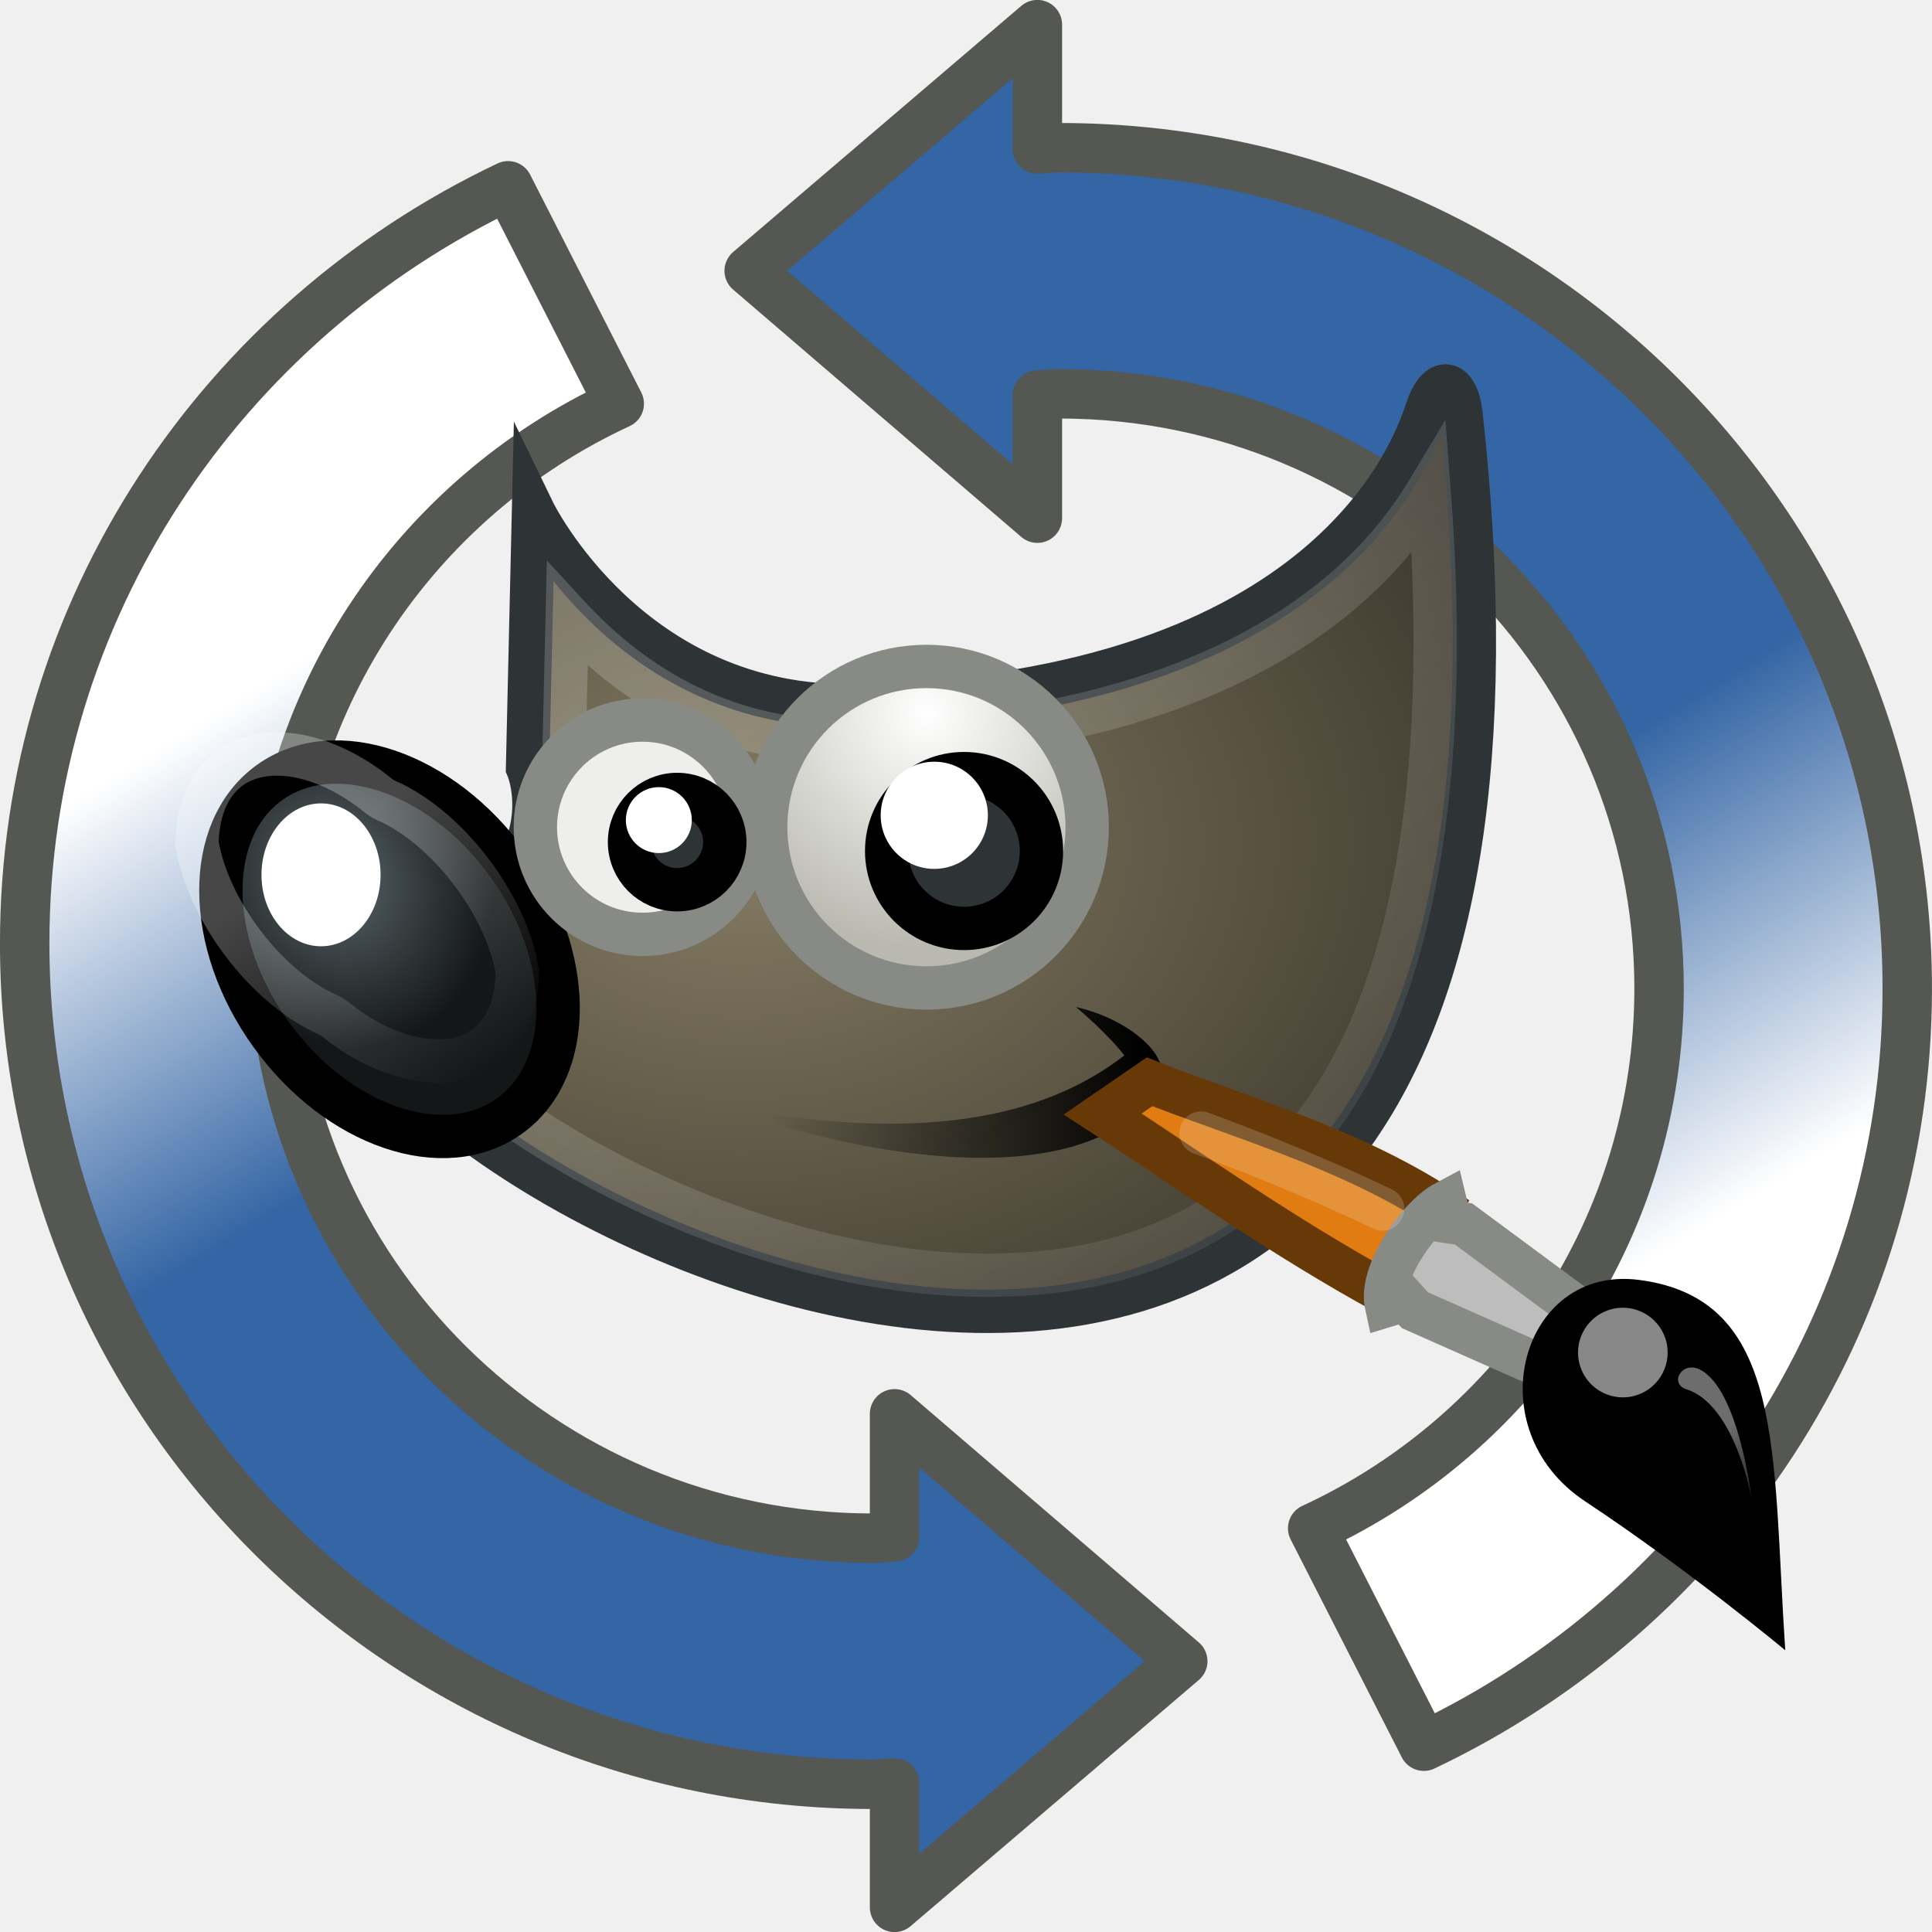
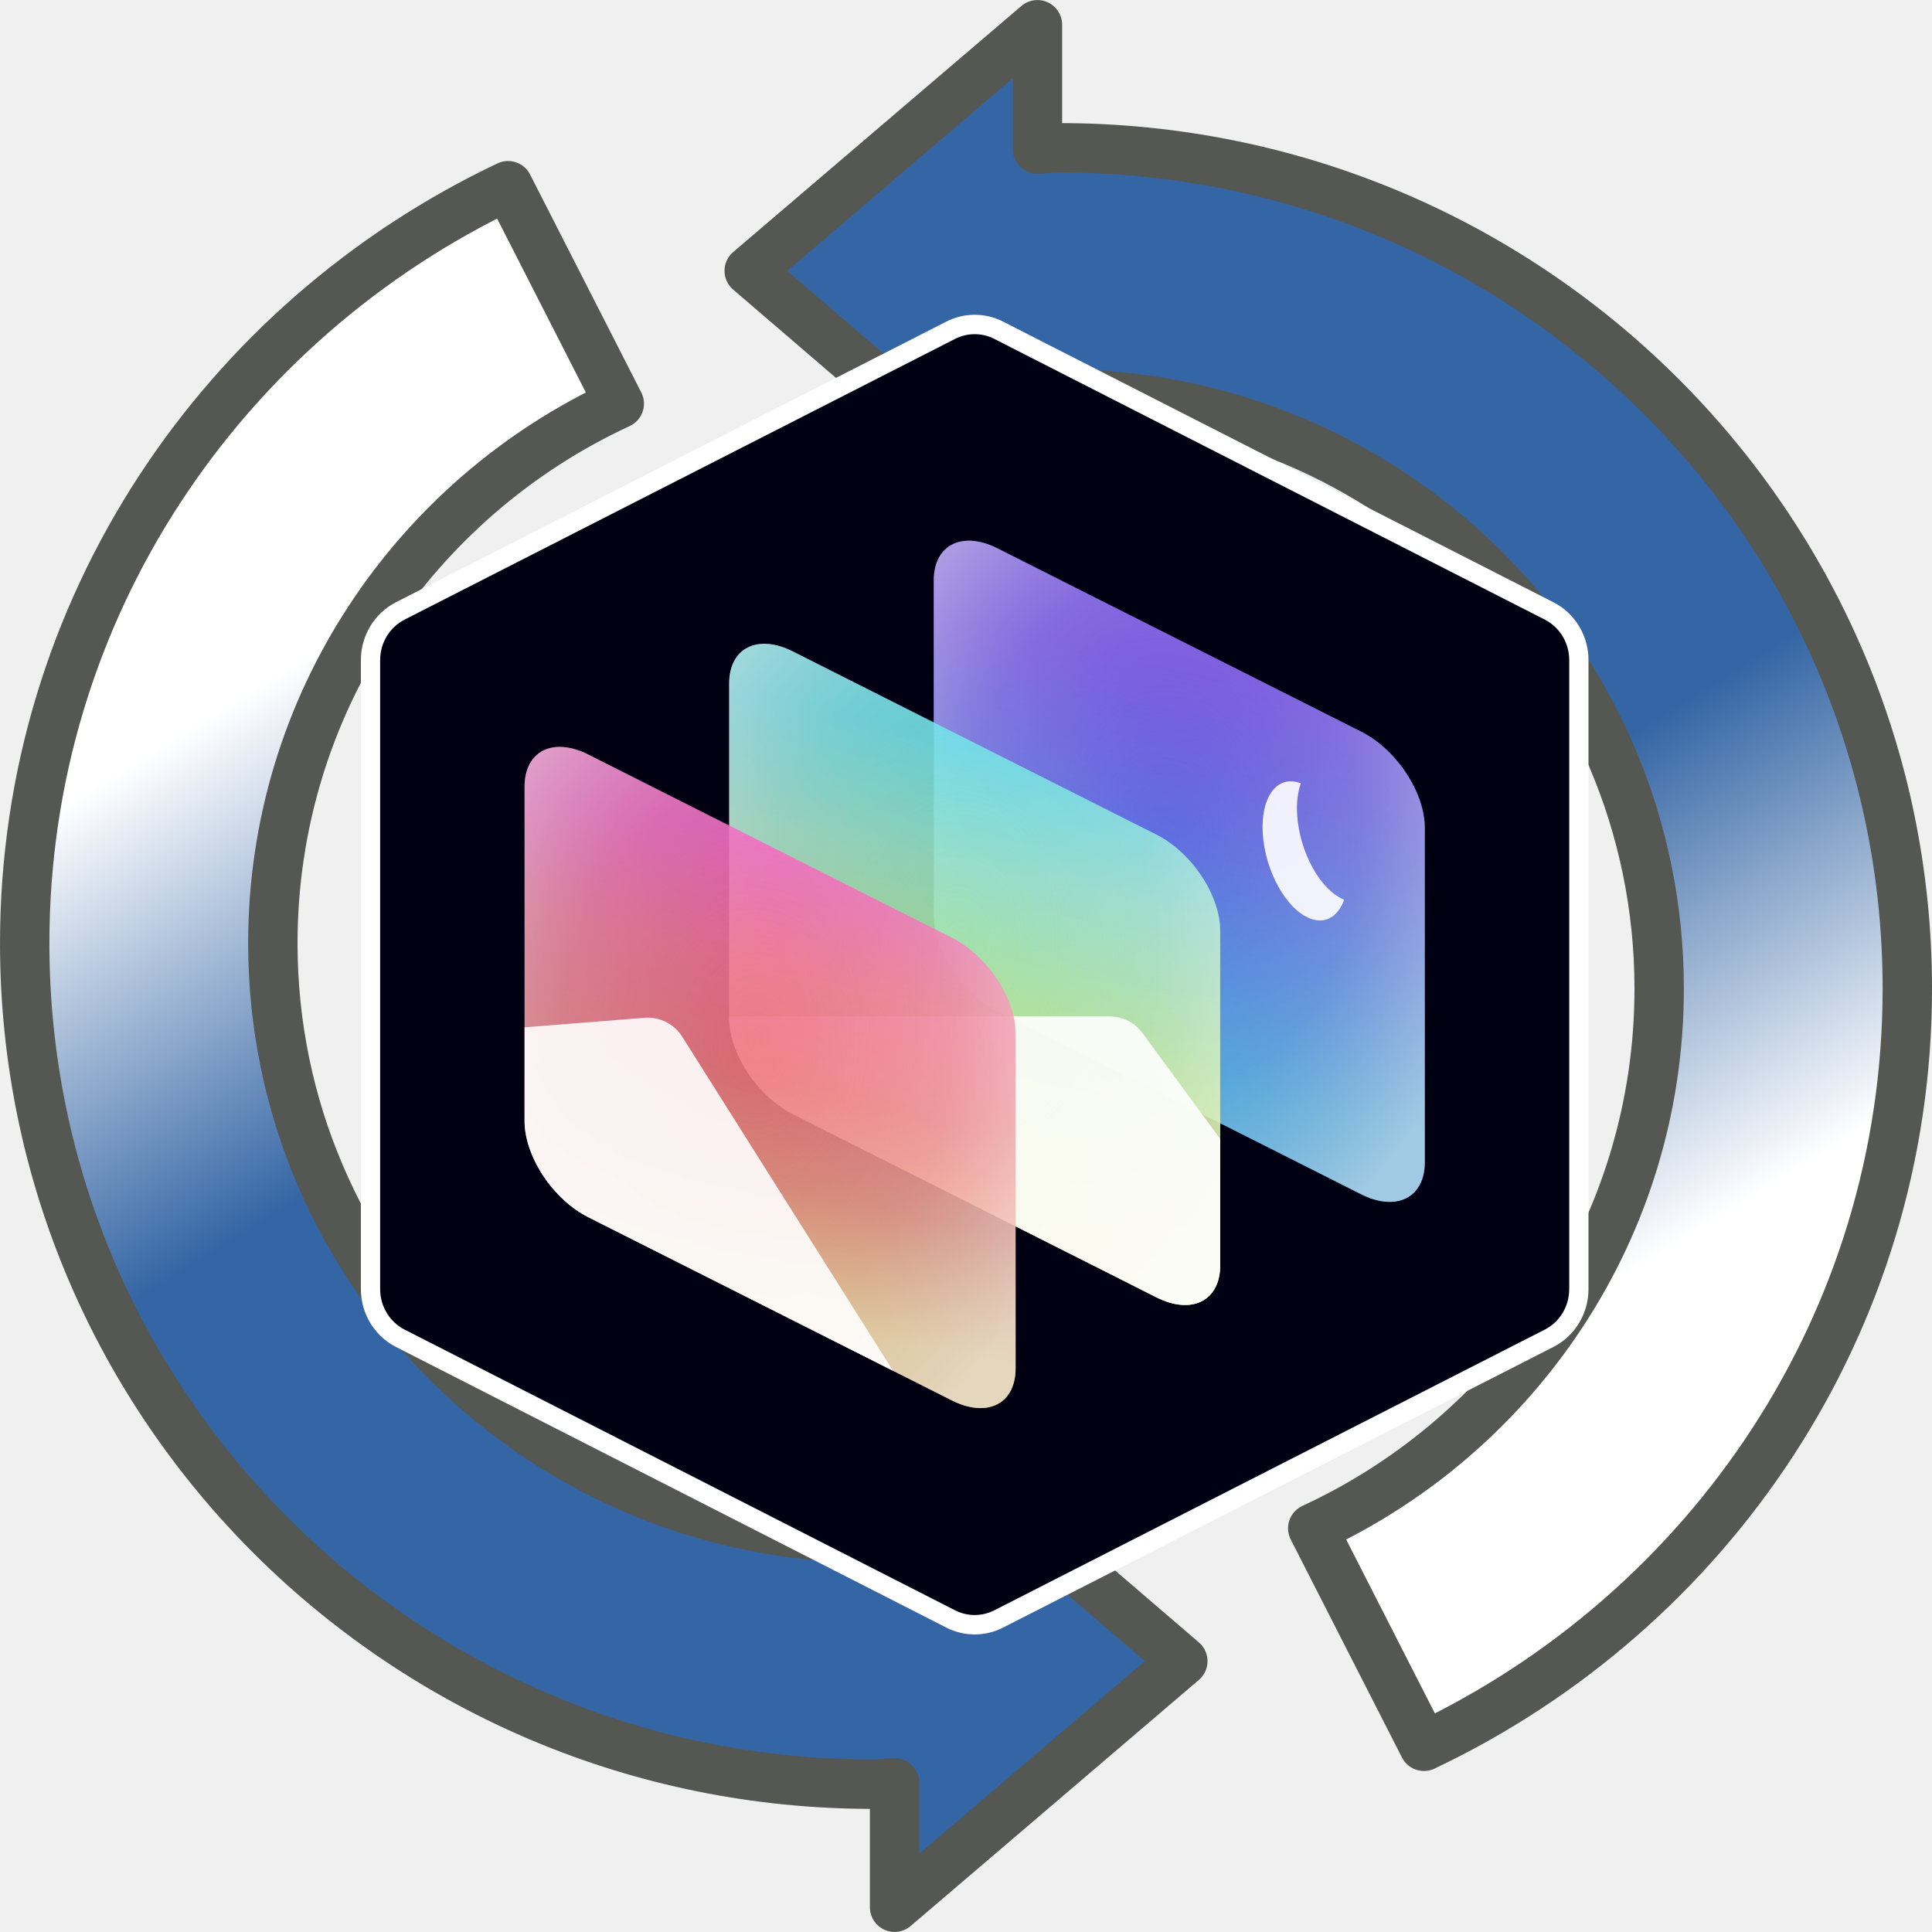
- <svg xmlns="http://www.w3.org/2000/svg" xmlns:xlink="http://www.w3.org/1999/xlink" width="24" height="24" id="svg1306" version="1.1" viewBox="0 0 24 24">
+ <svg xmlns="http://www.w3.org/2000/svg" xmlns:xlink="http://www.w3.org/1999/xlink" width="16" height="16" id="svg1306" version="1.1" viewBox="0 0 16 16">
  <defs id="defs1308">
    <linearGradient id="linearGradient4364">
      <stop id="stop4360" offset="0" style="stop-color:#3465a4;stop-opacity:1" />
      <stop id="stop4362" offset="1" style="stop-color:#ffffff;stop-opacity:1" />
    </linearGradient>
    <linearGradient id="linearGradient4308">
      <stop style="stop-color:#3465a4;stop-opacity:1" offset="0" id="stop4304" />
      <stop style="stop-color:#ffffff;stop-opacity:1" offset="1" id="stop4306" />
    </linearGradient>
-     <linearGradient id="linearGradient2982">
-       <stop style="stop-color:#eeeeec;stop-opacity:1;" offset="0" id="stop2984" />
-       <stop style="stop-color:#d3d7cf;stop-opacity:1" offset="1" id="stop2986" />
-     </linearGradient>
-     <linearGradient id="linearGradient2974">
-       <stop style="stop-color:#eeeeec;stop-opacity:1;" offset="0" id="stop2976" />
-       <stop style="stop-color:#d3d7cf;stop-opacity:1" offset="1" id="stop2978" />
-     </linearGradient>
-     <linearGradient y2="11.182" x2="27.754" y1="19.24" x1="37.018" gradientTransform="matrix(-0.117687,-0.528197,0.528197,-0.117687,46.2238,49.69112)" gradientUnits="userSpaceOnUse" id="linearGradient4207" xlink:href="#linearGradient6951" />
-     <linearGradient y2="33.439" x2="23.109" y1="30.001" x1="19.395" gradientTransform="matrix(-0.117687,-0.528197,0.528197,-0.117687,40.56367,46.8748)" gradientUnits="userSpaceOnUse" id="linearGradient4204" xlink:href="#linearGradient6939" />
-     <radialGradient r="7.579" fy="35.357" fx="15.415" cy="35.357" cx="15.415" gradientTransform="matrix(-0.09389073,-1.406075,1.370264,-0.09149987,18.28382,59.78933)" gradientUnits="userSpaceOnUse" id="radialGradient4201" xlink:href="#linearGradient6963" />
-     <linearGradient y2="42.282" x2="7.752" y1="37.752" x1="13.236" gradientTransform="matrix(0.11984,-0.445379,0.445379,0.11984,42.0839,34.30798)" gradientUnits="userSpaceOnUse" id="linearGradient4197" xlink:href="#linearGradient2446" />
-     <linearGradient y2="46.986" x2="39.525" y1="19.111" x1="14.969" gradientUnits="userSpaceOnUse" id="linearGradient4500" xlink:href="#linearGradient8524" />
-     <linearGradient y2="31.57" x2="5.985" y1="23.362" x1="6.305" gradientUnits="userSpaceOnUse" id="linearGradient4498" xlink:href="#linearGradient6452" />
-     <radialGradient r="4.831" fy="25.271" fx="6.024" cy="25.271" cx="6.024" gradientTransform="matrix(0.916159,0.09318684,-0.108765,1.069309,3.253668,-3.029272)" gradientUnits="userSpaceOnUse" id="radialGradient4496" xlink:href="#linearGradient8542" />
-     <radialGradient r="3.515" fy="19.598" fx="69.473" cy="19.598" cx="69.473" gradientTransform="matrix(1.318488,0,0,1.318488,-22.1264,-6.241691)" gradientUnits="userSpaceOnUse" id="radialGradient4494" xlink:href="#linearGradient6468" />
-     <radialGradient r="19.229" fy="22.3" fx="18.558" cy="22.3" cx="18.558" gradientTransform="matrix(1.77275,0,0,1.29668,-16.3404,-6.615959)" gradientUnits="userSpaceOnUse" id="radialGradient4491" xlink:href="#linearGradient6500" />
-     <linearGradient y2="30.293" x2="21.213" y1="28.083" x1="32.35" gradientTransform="translate(-3.83655,0.345971)" gradientUnits="userSpaceOnUse" id="linearGradient4488" xlink:href="#linearGradient6482" />
-     <linearGradient id="linearGradient6452">
-       <stop id="stop6454" offset="0" style="stop-color:white;stop-opacity:1;" />
-       <stop id="stop6456" offset="1" style="stop-color:white;stop-opacity:0;" />
-     </linearGradient>
    <linearGradient id="linearGradient6468">
      <stop id="stop6470" offset="0" style="stop-color:white;stop-opacity:1;" />
      <stop id="stop6472" offset="1" style="stop-color:#b9b9b0;stop-opacity:1;" />
-     </linearGradient>
-     <linearGradient id="linearGradient6482">
-       <stop id="stop6484" offset="0" style="stop-color:black;stop-opacity:1;" />
-       <stop id="stop6486" offset="1" style="stop-color:black;stop-opacity:0;" />
    </linearGradient>
    <linearGradient id="linearGradient6500">
      <stop id="stop6502" offset="0" style="stop-color:#857c63;stop-opacity:1;" />
      <stop id="stop6504" offset="1" style="stop-color:#221f19;stop-opacity:1;" />
    </linearGradient>
    <linearGradient id="linearGradient6951">
      <stop id="stop6953" offset="0" style="stop-color:#6e3d09;stop-opacity:1;" />
      <stop style="stop-color:#ea8113;stop-opacity:1;" offset="0.242" id="stop6959" />
      <stop id="stop6961" offset="0.621" style="stop-color:#5c3307;stop-opacity:1;" />
      <stop id="stop6955" offset="1" style="stop-color:#e07c12;stop-opacity:1;" />
    </linearGradient>
    <linearGradient id="linearGradient6939">
      <stop id="stop6941" offset="0" style="stop-color:#bdbdbd;stop-opacity:1;" />
      <stop style="stop-color:#e2e2e2;stop-opacity:1;" offset="0.333" id="stop6947" />
      <stop id="stop6949" offset="0.667" style="stop-color:#a3a3a3;stop-opacity:1;" />
      <stop id="stop6943" offset="1" style="stop-color:#dddddd;stop-opacity:1;" />
    </linearGradient>
    <linearGradient id="linearGradient6963">
      <stop id="stop6965" offset="0" style="stop-color:#696969;stop-opacity:1;" />
      <stop id="stop6967" offset="1" style="stop-color:#000000;stop-opacity:1;" />
    </linearGradient>
-     <linearGradient id="linearGradient2446">
-       <stop id="stop2448" offset="0" style="stop-color:#ffffff;stop-opacity:1;" />
-       <stop id="stop2450" offset="1" style="stop-color:#ffffff;stop-opacity:0;" />
-     </linearGradient>
-     <linearGradient id="linearGradient8524">
-       <stop id="stop8526" offset="0" style="stop-color:white;stop-opacity:1;" />
-       <stop id="stop8528" offset="1" style="stop-color:white;stop-opacity:0;" />
-     </linearGradient>
    <linearGradient id="linearGradient8542">
      <stop id="stop8544" offset="0" style="stop-color:#5b676b;stop-opacity:1;" />
      <stop id="stop8546" offset="1" style="stop-color:#141718;stop-opacity:1;" />
    </linearGradient>
-     <linearGradient xlink:href="#linearGradient2974" id="linearGradient2980" x1="22.75" y1="5.375" x2="40.25" y2="39.5" gradientUnits="userSpaceOnUse" />
-     <linearGradient xlink:href="#linearGradient2982" id="linearGradient2988" x1="25.75" y1="41.5" x2="-8.3266727e-16" y2="1.125" gradientUnits="userSpaceOnUse" />
-     <linearGradient xlink:href="#linearGradient4364" id="linearGradient4310" x1="23.215" y1="32.431" x2="26.204" y2="37.287" gradientUnits="userSpaceOnUse" />
-     <linearGradient gradientTransform="rotate(-180,13.9884,35.93005)" xlink:href="#linearGradient4308" id="linearGradient4310-2" x1="23.215" y1="32.431" x2="26.204" y2="37.287" gradientUnits="userSpaceOnUse" />
+     <linearGradient xlink:href="#linearGradient4364" id="linearGradient4310" x1="23.215" y1="32.431" x2="26.204" y2="37.287" gradientUnits="userSpaceOnUse" gradientTransform="matrix(0.6666667,0,0,0.6666667,0.6628005,15.97668)" />
+     <linearGradient gradientTransform="matrix(-0.6666667,0,0,-0.6666667,19.314,63.88341)" xlink:href="#linearGradient4308" id="linearGradient4310-2" x1="23.215" y1="32.431" x2="26.204" y2="37.287" gradientUnits="userSpaceOnUse" />
+     <linearGradient id="linearGradient-1" y2="182.989" x2="290.548" y1="45.219" x1="312.01" gradientTransform="scale(0.8651251,1.155902)" gradientUnits="userSpaceOnUse">
+       <stop id="stop252" offset="0%" stop-color="#7E56F7" />
+       <stop id="stop254" offset="44.525%" stop-color="#677CF6" />
+       <stop id="stop256" offset="100%" stop-color="#3DB0F0" />
+     </linearGradient>
+     <radialGradient id="radialGradient-2" gradientTransform="translate(0.467598,0.448487),scale(1,0.748441),rotate(-35.9126),scale(1,1.616335),translate(-0.467598,-0.448487)" r="67.249%" fy="44.849%" fx="46.76%" cy="44.849%" cx="46.76%">
+       <stop id="stop259" offset="0%" stop-opacity="0" stop-color="#D2D3E0" />
+       <stop id="stop261" offset="42.689%" stop-opacity="0.245" stop-color="#E2E3EC" />
+       <stop id="stop263" offset="58.698%" stop-opacity="0.362" stop-color="#E7E7EF" />
+       <stop id="stop265" offset="100%" stop-color="#FFFFFF" />
+     </radialGradient>
+     <path id="path-3" d="M160.516,16 C160.516,9.413 163.134,4.405 167.793,2.076 C172.452,-0.253 178.771,0.289 185.36,3.584 C220.655,21.225 292.377,57.103 327.672,74.745 C334.263,78.039 340.581,83.813 345.24,90.8 C349.9,97.787 352.516,105.413 352.516,112 L352.516,241.834 C352.516,248.421 349.9,253.43 345.24,255.759 C340.581,258.088 334.263,257.546 327.672,254.252 C292.377,236.61 220.655,200.733 185.36,183.09 C178.771,179.797 172.452,174.021 167.793,167.035 C163.134,160.048 160.516,152.423 160.516,145.836 L160.516,16 Z" />
+     <linearGradient id="linearGradient-4" y2="224.507" x2="194.894" y1="69.652" x1="218.692" gradientTransform="scale(0.8651251,1.155902)" gradientUnits="userSpaceOnUse">
+       <stop id="stop269" offset="0%" stop-color="#5EE2E7" />
+       <stop id="stop271" offset="27.398%" stop-color="#99E7C4" />
+       <stop id="stop273" offset="100%" stop-color="#E6ED43" />
+     </linearGradient>
+     <path id="path-5" d="M80.516,56 C80.516,49.413 83.134,44.405 87.793,42.076 C92.452,39.747 98.771,40.289 105.36,43.584 C140.655,61.225 212.377,97.103 247.672,114.745 C254.263,118.039 260.581,123.813 265.24,130.8 C269.9,137.787 272.516,145.413 272.516,152 L272.516,281.834 C272.516,288.421 269.9,293.43 265.24,295.759 C260.581,298.088 254.263,297.546 247.672,294.252 C212.377,276.61 140.655,240.733 105.36,223.09 C98.771,219.797 92.452,214.021 87.793,207.035 C83.134,200.048 80.516,192.423 80.516,185.836 L80.516,56 Z" />
+     <linearGradient id="linearGradient-6" y2="259.112" x2="102.422" y1="104.257" x1="126.22" gradientTransform="scale(0.8651251,1.155902)" gradientUnits="userSpaceOnUse">
+       <stop id="stop277" offset="0%" stop-color="#F458BA" />
+       <stop id="stop279" offset="25.7%" stop-color="#F46E8F" />
+       <stop id="stop281" offset="51.518%" stop-color="#EE767A" />
+       <stop id="stop283" offset="72.483%" stop-color="#EF8F78" />
+       <stop id="stop285" offset="100%" stop-color="#FAD58A" />
+     </linearGradient>
+     <path id="path-7" d="M0.516,96 C0.516,89.413 3.134,84.405 7.793,82.076 C12.452,79.747 18.771,80.289 25.36,83.584 C60.655,101.225 132.377,137.103 167.672,154.745 C174.263,158.039 180.581,163.813 185.24,170.8 C189.9,177.787 192.516,185.413 192.516,192 L192.516,321.834 C192.516,328.421 189.9,333.43 185.24,335.759 C180.581,338.088 174.263,337.546 167.672,334.252 C132.377,316.61 60.655,280.733 25.36,263.09 C18.771,259.797 12.452,254.021 7.793,247.035 C3.134,240.048 0.516,232.423 0.516,225.836 L0.516,96 Z" />
+     <radialGradient xlink:href="#radialGradient-2" id="radialGradient361" gradientTransform="scale(0.8651251,1.155902)" cx="289.317" cy="100.097" fx="289.317" fy="100.097" r="149.248" gradientUnits="userSpaceOnUse" />
+     <radialGradient xlink:href="#radialGradient-2" id="radialGradient363" gradientTransform="scale(0.8651251,1.155902)" cx="196.844" cy="134.702" fx="196.844" fy="134.702" r="149.248" gradientUnits="userSpaceOnUse" />
+     <radialGradient xlink:href="#radialGradient-2" id="radialGradient365" gradientTransform="scale(0.8651251,1.155902)" cx="104.372" cy="169.307" fx="104.372" fy="169.307" r="149.248" gradientUnits="userSpaceOnUse" />
  </defs>
-   <g id="layer1" transform="translate(-1.988401,-23.93005)">
-     <g id="g4358">
-       <path style="color:#000000;display:inline;overflow:visible;visibility:visible;fill:url(#linearGradient4310-2);fill-opacity:1;fill-rule:evenodd;stroke:#555753;stroke-width:0.614;stroke-linecap:round;stroke-linejoin:round;stroke-miterlimit:4;stroke-dasharray:none;stroke-dashoffset:0;stroke-opacity:1;marker:none;marker-start:none;marker-mid:none;marker-end:none" d="m 16.681,44.566 -3.58,-3.073 v 1.529 c -0.091,0.005 -0.181,0.016 -0.273,0.016 -4.112,-10e-7 -7.45,-3.31 -7.45,-7.389 0,-2.965 1.76,-5.528 4.303,-6.704 l -1.381,-2.707 c -3.546,1.682 -6.005,5.255 -6.005,9.411 0,5.766 4.719,10.446 10.533,10.446 0.091,0 0.181,-0.013 0.273,-0.016 v 1.545 z" id="path2043-2" />
-       <g id="g4412">
-         <path style="color:#000000;display:inline;overflow:visible;visibility:visible;fill:url(#linearGradient4310);fill-opacity:1;fill-rule:evenodd;stroke:#555753;stroke-width:0.614;stroke-linecap:round;stroke-linejoin:round;stroke-miterlimit:4;stroke-dasharray:none;stroke-dashoffset:0;stroke-opacity:1;marker:none;marker-start:none;marker-mid:none;marker-end:none" d="m 11.295,27.294 3.58,3.073 v -1.529 c 0.091,-0.005 0.181,-0.016 0.273,-0.016 4.112,10e-7 7.45,3.31 7.45,7.389 0,2.965 -1.76,5.528 -4.303,6.704 l 1.381,2.707 c 3.546,-1.682 6.005,-5.255 6.005,-9.411 0,-5.766 -4.719,-10.446 -10.533,-10.446 -0.091,0 -0.181,0.013 -0.273,0.016 v -1.545 z" id="path2043" />
-         <g id="g4146" transform="matrix(0.4183888,0,0,0.4183888,4.275177,25.06956)">
-           <path id="path4323" d="m 10.374,12.468 c 0,0 2.875,5.928 9.599,5.76 C 34.066,17.875 36.537,10.523 36.891,9.463 37.244,8.402 37.785,8.563 37.91,9.543 42.507,51.262 6.014,33.362 4.718,26.256 c 7.248,-2.121 5.48,-6.187 5.48,-6.187 z" style="color:#000000;display:inline;overflow:visible;visibility:visible;fill:url(#radialGradient4491);fill-opacity:1;fill-rule:evenodd;stroke:#2e3436;stroke-width:1.287;stroke-linecap:butt;stroke-linejoin:miter;stroke-miterlimit:10;stroke-dasharray:none;stroke-dashoffset:0;stroke-opacity:1;marker:none;marker-start:none;marker-mid:none;marker-end:none" />
-           <path id="path6480" d="m 15.738,30.066 c 6.739,1.348 10.171,0.098 12.179,-1.453 -0.53,-0.685 -1.436,-1.436 -1.436,-1.436 0,0 1.311,0.248 2.166,1.149 0.585,0.617 0.638,1.613 0.51,2.978 -0.128,-0.58 -0.341,-0.941 -0.507,-1.351 -1.806,2.188 -6.704,2.305 -12.912,0.113 z" style="color:#000000;display:inline;overflow:visible;visibility:visible;fill:url(#linearGradient4488);fill-opacity:1;fill-rule:evenodd;stroke:none;stroke-width:1;stroke-linecap:butt;stroke-linejoin:miter;stroke-miterlimit:10;stroke-dasharray:none;stroke-dashoffset:0;stroke-opacity:1;marker:none;marker-start:none;marker-mid:none;marker-end:none" />
-           <path d="m 36.963,11.805 c -0.56,0.934 -1.401,2.057 -2.693,3.131 C 31.642,17.119 27.231,19.119 20,19.301 15.774,19.406 13.05,17.346 11.377,15.527 l -0.105,4.48 c 0.135,0.418 0.393,1.396 -0.088,2.725 -0.517,1.427 -2.163,2.867 -4.971,3.975 0.249,0.523 0.482,1.073 1.24,1.814 1.028,1.005 2.478,2.082 4.178,3.057 3.399,1.949 7.805,3.489 11.91,3.559 4.105,0.07 7.837,-1.225 10.418,-4.99 2.383,-3.477 3.695,-9.381 3.004,-18.342 z" id="path8520" style="color:#000000;display:inline;overflow:visible;visibility:visible;opacity:0.185;fill:none;fill-opacity:1;fill-rule:evenodd;stroke:url(#linearGradient4500);stroke-width:1.287;stroke-linecap:butt;stroke-linejoin:miter;stroke-miterlimit:10;stroke-dasharray:none;stroke-dashoffset:0;stroke-opacity:1;marker:none;marker-start:none;marker-mid:none;marker-end:none" xlink:href="#path4323" />
-           <ellipse transform="rotate(-35.80785,3.362893,26.34484)" id="path5198" style="color:#000000;display:inline;overflow:visible;visibility:visible;fill:url(#radialGradient4496);fill-opacity:1;fill-rule:evenodd;stroke:#000000;stroke-width:1.287;stroke-linecap:butt;stroke-linejoin:miter;stroke-miterlimit:10;stroke-dasharray:none;stroke-dashoffset:0;stroke-opacity:1;marker:none;marker-start:none;marker-mid:none;marker-end:none" cx="6.099" cy="27.229" rx="4.331" ry="6.099" />
-           <path transform="rotate(-36.83274,3.766326,26.285)" d="M 5.629,19.877 C 4.89,19.837 4.101,20.229 3.438,21.078 c -0.934,1.791 -0.917,4.671 0.059,6.404 a 1.044,1.044 0 0 1 0.104,0.262 c 0.411,1.666 1.434,2.862 2.396,3.189 0.939,0.32 1.935,-0.025 2.768,-1.096 0.931,-1.792 0.913,-4.667 -0.062,-6.398 A 1.044,1.044 0 0 1 8.598,23.178 C 8.351,22.179 7.888,21.318 7.344,20.75 6.799,20.182 6.2,19.908 5.629,19.877 Z" id="path6450" style="color:#000000;display:inline;overflow:visible;visibility:visible;opacity:0.281;fill:none;fill-opacity:1;fill-rule:evenodd;stroke:url(#linearGradient4498);stroke-width:1.287;stroke-linecap:butt;stroke-linejoin:miter;stroke-miterlimit:10;stroke-dasharray:none;stroke-dashoffset:0;stroke-opacity:1;marker:none;marker-start:none;marker-mid:none;marker-end:none" xlink:href="#path5198" />
-           <ellipse id="path6446" style="color:#000000;display:inline;overflow:visible;visibility:visible;fill:#ffffff;fill-opacity:1;fill-rule:evenodd;stroke:none;stroke-width:1;stroke-linecap:butt;stroke-linejoin:miter;stroke-miterlimit:10;stroke-dasharray:none;stroke-dashoffset:0;stroke-opacity:1;marker:none;marker-start:none;marker-mid:none;marker-end:none" cx="4.066" cy="23.251" rx="1.768" ry="2.121" />
-           <circle transform="translate(-55.86145)" id="path6460" style="color:#000000;display:inline;overflow:visible;visibility:visible;fill:#eeeeec;fill-opacity:1;fill-rule:evenodd;stroke:#888a85;stroke-width:1.287;stroke-linecap:butt;stroke-linejoin:miter;stroke-miterlimit:10;stroke-dasharray:none;stroke-dashoffset:0;stroke-opacity:1;marker:none;marker-start:none;marker-mid:none;marker-end:none" cx="69.473" cy="21.837" r="3.182" />
-           <circle style="color:#000000;display:inline;overflow:visible;visibility:visible;fill:url(#radialGradient4494);fill-opacity:1;fill-rule:evenodd;stroke:#888a85;stroke-width:0.858;stroke-linecap:butt;stroke-linejoin:miter;stroke-miterlimit:10;stroke-dasharray:none;stroke-dashoffset:0;stroke-opacity:1;marker:none;marker-start:none;marker-mid:none;marker-end:none" id="path6462" transform="matrix(1.5,0,0,1.5,-82.1682,-10.91852)" cx="69.473" cy="21.837" r="3.182" />
-           <circle transform="translate(1.41422,0.707108)" id="path6464" style="color:#000000;display:inline;overflow:visible;visibility:visible;fill:#2e3436;fill-opacity:1;fill-rule:evenodd;stroke:#000000;stroke-width:1.287;stroke-linecap:butt;stroke-linejoin:miter;stroke-miterlimit:10;stroke-dasharray:none;stroke-dashoffset:0;stroke-opacity:1;marker:none;marker-start:none;marker-mid:none;marker-end:none" cx="21.744" cy="21.837" r="2.298" />
-           <circle transform="matrix(0.9,0,0,0.9,3.02288,2.625648)" id="path6466" style="color:#000000;display:inline;overflow:visible;visibility:visible;fill:#ffffff;fill-opacity:1;fill-rule:evenodd;stroke:none;stroke-width:1;stroke-linecap:butt;stroke-linejoin:miter;stroke-miterlimit:10;stroke-dasharray:none;stroke-dashoffset:0;stroke-opacity:1;marker:none;marker-start:none;marker-mid:none;marker-end:none" cx="21.39" cy="20.953" r="1.768" />
-           <circle transform="matrix(0.615385,0,0,0.615385,1.2589,8.840808)" style="color:#000000;display:inline;overflow:visible;visibility:visible;fill:#2e3436;fill-opacity:1;fill-rule:evenodd;stroke:#000000;stroke-width:2.092;stroke-linecap:butt;stroke-linejoin:miter;stroke-miterlimit:10;stroke-dasharray:none;stroke-dashoffset:0;stroke-opacity:1;marker:none;marker-start:none;marker-mid:none;marker-end:none" id="path6476" cx="21.744" cy="21.837" r="2.298" />
-           <circle style="color:#000000;display:inline;overflow:visible;visibility:visible;fill:#ffffff;fill-opacity:1;fill-rule:evenodd;stroke:none;stroke-width:1;stroke-linecap:butt;stroke-linejoin:miter;stroke-miterlimit:10;stroke-dasharray:none;stroke-dashoffset:0;stroke-opacity:1;marker:none;marker-start:none;marker-mid:none;marker-end:none" id="path6478" transform="matrix(0.553846,0,0,0.553846,2.24885,10.02145)" cx="21.39" cy="20.953" r="1.768" />
-           <path id="path6937" d="m 35.763,35.714 1.529,-2.595 c -2.752,-1.783 -6.107,-2.723 -8.625,-3.724 0,0 -1.393,0.957 -1.393,0.957 2.411,1.559 5.378,3.674 8.489,5.362 z" style="color:#000000;display:inline;overflow:visible;visibility:visible;fill:url(#linearGradient4207);fill-opacity:1;fill-rule:nonzero;stroke:#673907;stroke-width:1.287;stroke-linecap:round;stroke-linejoin:miter;stroke-miterlimit:4;stroke-dasharray:none;stroke-dashoffset:0;stroke-opacity:1;marker:none;marker-start:none;marker-mid:none;marker-end:none" />
-           <path id="path6935" d="m 42.123,38.651 0.757,-1.414 -4.891,-3.619 -0.405,-0.062 -0.138,-0.576 c -0.774,0.415 -1.969,2.07 -1.748,3.06 l 0.566,-0.172 0.28,0.309 z" style="color:#000000;display:inline;overflow:visible;visibility:visible;fill:url(#linearGradient4204);fill-opacity:1;fill-rule:nonzero;stroke:#888a85;stroke-width:1.287;stroke-linecap:round;stroke-linejoin:miter;stroke-miterlimit:4;stroke-dasharray:none;stroke-dashoffset:0;stroke-opacity:1;marker:none;marker-start:none;marker-mid:none;marker-end:none" />
-           <path id="path6933" d="m 47.54,46.274 c -0.394,-5.906 0.01,-10.434 -4.344,-10.996 -3.508,-0.453 -4.849,4.419 -1.601,6.572 3.129,2.074 5.944,4.424 5.944,4.424 z" style="color:#000000;display:inline;overflow:visible;visibility:visible;fill:url(#radialGradient4201);fill-opacity:1;fill-rule:nonzero;stroke:none;stroke-width:0.2;stroke-linecap:round;stroke-linejoin:miter;stroke-miterlimit:4;stroke-dasharray:none;stroke-dashoffset:0;stroke-opacity:1;marker:none;marker-start:none;marker-mid:none;marker-end:none" />
-           <circle transform="matrix(-0.23154,-1.039181,1.039181,-0.23154,5.254334,54.09927)" id="path6971" style="color:#000000;display:inline;overflow:visible;visibility:visible;opacity:0.528;fill:#ffffff;fill-opacity:1;fill-rule:nonzero;stroke:none;stroke-width:1;stroke-linecap:round;stroke-linejoin:miter;stroke-miterlimit:4;stroke-dasharray:none;stroke-dashoffset:0;stroke-opacity:1;marker:none;marker-start:none;marker-mid:none;marker-end:none" cx="7.625" cy="37.75" r="1.25" />
-           <path id="path1571" d="m 46.541,41.779 c 0,0 -0.479,-2.79 -1.938,-3.255 -0.516,-0.164 -0.136,-0.854 0.402,-0.584 1.161,0.583 1.536,3.838 1.536,3.838 z" style="color:#000000;display:inline;overflow:visible;visibility:visible;opacity:0.428;fill:url(#linearGradient4197);fill-opacity:1;fill-rule:nonzero;stroke:none;stroke-width:1;stroke-linecap:round;stroke-linejoin:miter;stroke-miterlimit:4;stroke-dasharray:none;stroke-dashoffset:0;stroke-opacity:1;marker:none;marker-start:none;marker-mid:none;marker-end:none" />
-           <path id="path4219" d="m 35.587,33.173 c 0,0 -2.254,-1.105 -5.392,-2.254" style="color:#000000;display:inline;overflow:visible;visibility:visible;opacity:0.175;fill:none;fill-opacity:1;fill-rule:evenodd;stroke:#ffffff;stroke-width:1.287;stroke-linecap:round;stroke-linejoin:round;stroke-miterlimit:4;stroke-dasharray:none;stroke-dashoffset:0;stroke-opacity:1;marker:none;marker-start:none;marker-mid:none;marker-end:none" />
+   <g id="layer1" transform="translate(-1.988401,-31.93005)">
+     <g id="g409">
+       <path style="color:#000000;display:inline;overflow:visible;visibility:visible;fill:url(#linearGradient4310-2);fill-opacity:1;fill-rule:evenodd;stroke:#555753;stroke-width:0.409;stroke-linecap:round;stroke-linejoin:round;stroke-miterlimit:4;stroke-dasharray:none;stroke-dashoffset:0;stroke-opacity:1;marker:none;marker-start:none;marker-mid:none;marker-end:none" d="M 11.784,45.687 9.397,43.638 v 1.019 c -0.061,0.003 -0.121,0.011 -0.182,0.011 -2.742,0 -4.967,-2.207 -4.967,-4.926 0,-1.976 1.174,-3.685 2.869,-4.469 l -0.921,-1.805 c -2.364,1.121 -4.003,3.503 -4.003,6.274 0,3.844 3.146,6.964 7.022,6.964 0.061,0 0.121,-0.009 0.182,-0.011 v 1.03 z" id="path2043-2" />
+       <g id="g386">
+         <path style="color:#000000;display:inline;overflow:visible;visibility:visible;fill:url(#linearGradient4310);fill-opacity:1;fill-rule:evenodd;stroke:#555753;stroke-width:0.409;stroke-linecap:round;stroke-linejoin:round;stroke-miterlimit:4;stroke-dasharray:none;stroke-dashoffset:0;stroke-opacity:1;marker:none;marker-start:none;marker-mid:none;marker-end:none" d="m 8.193,34.173 2.387,2.049 v -1.019 c 0.061,-0.003 0.121,-0.011 0.182,-0.011 2.742,10e-7 4.967,2.207 4.967,4.926 0,1.976 -1.174,3.685 -2.869,4.469 l 0.921,1.805 c 2.364,-1.121 4.003,-3.503 4.003,-6.274 0,-3.844 -3.146,-6.964 -7.022,-6.964 -0.061,0 -0.121,0.009 -0.182,0.011 v -1.03 z" id="path2043" />
+         <g id="icon_sticker" transform="matrix(0.02117993,0,0,0.02134557,4.638253,34.53683)" style="fill:none;fill-rule:evenodd;stroke:none;stroke-width:1">
+           <g transform="translate(15.48387)" id="icon">
+             <path id="hexagon_outline" d="m 251.593,2.648 c -6.972,-3.53 -15.179,-3.53 -22.154,0 C 190.131,22.537 57.383,89.705 14.208,111.549 5.817,115.796 0.516,124.475 0.516,133.968 c 0,48.998 0,195.065 0,244.063 0,9.494 5.301,18.173 13.692,22.419 43.175,21.846 175.923,89.014 215.231,108.903 6.974,3.528 15.181,3.528 22.154,0 39.308,-19.889 172.059,-87.058 215.233,-108.903 8.39,-4.246 13.691,-12.925 13.691,-22.419 0,-48.998 0,-195.065 0,-244.063 0,-9.493 -5.301,-18.172 -13.691,-22.419 C 423.651,89.705 290.901,22.537 251.593,2.648 Z" style="fill:#ffffff" />
+             <path id="hexagon" d="M 232.839,9.365 17.607,118.268 c -2.926,1.481 -5.311,3.737 -6.966,6.448 -1.667,2.73 -2.596,5.92 -2.596,9.253 v 244.063 c 0,3.333 0.929,6.524 2.596,9.253 1.655,2.711 4.04,4.967 6.966,6.448 L 232.838,502.636 c 4.834,2.445 10.522,2.446 15.355,1.6e-4 L 463.426,393.732 c 2.926,-1.481 5.31,-3.737 6.965,-6.448 1.667,-2.73 2.596,-5.92 2.596,-9.253 V 133.968 c 0,-3.333 -0.929,-6.523 -2.595,-9.253 -1.655,-2.711 -4.04,-4.967 -6.966,-6.448 L 248.193,9.366 C 243.36,6.918 237.672,6.919 232.839,9.365 Z" style="fill:#000012" />
+             <g transform="translate(64,87)" id="root">
+               <g id="frame_back" style="opacity:0.9">
+                 <use id="use293" xlink:href="#path-3" style="fill:url(#linearGradient-1)" x="0" y="0" width="100%" height="100%" />
+                 <use id="use295" xlink:href="#path-3" style="fill:url(#radialGradient361);fill-opacity:0.6" x="0" y="0" width="100%" height="100%" />
+               </g>
+               <g transform="translate(289.0751,94)" id="pic/moon" style="opacity:0.897;fill:#ffffff">
+                 <path id="moon" d="M 0,17.768 C 0,4.66 6.551,-2.507 14.954,0.804 13.989,3.477 13.451,6.744 13.451,10.499 c 0,14.009 7.481,29.498 16.709,34.597 0.593,0.328 1.179,0.604 1.756,0.832 C 29.282,53.227 23.463,56.097 16.709,52.365 7.481,47.267 0,31.777 0,17.768 Z" />
+               </g>
+               <g id="frame_mid" style="opacity:0.9">
+                 <use id="use300" xlink:href="#path-5" style="fill:url(#linearGradient-4)" x="0" y="0" width="100%" height="100%" />
+                 <use id="use302" xlink:href="#path-5" style="fill:url(#radialGradient363);fill-opacity:0.6" x="0" y="0" width="100%" height="100%" />
+               </g>
+               <path id="picture_mid" d="m 229.28,185.217 c 5.074,0 9.848,2.407 12.865,6.487 l 30.371,41.069 v 49.062 c 0,6.587 -2.616,11.596 -7.276,13.925 -4.659,2.329 -10.977,1.787 -17.568,-1.507 C 212.377,276.61 140.655,240.733 105.359,223.09 98.771,219.797 92.452,214.021 87.793,207.035 83.134,200.048 80.516,192.423 80.516,185.836 v -0.619 z" style="opacity:0.897;fill:#ffffff" />
+               <g id="frame_front" style="opacity:0.9">
+                 <use id="use306" xlink:href="#path-7" style="fill:url(#linearGradient-6)" x="0" y="0" width="100%" height="100%" />
+                 <use id="use308" xlink:href="#path-7" style="fill:url(#radialGradient365);fill-opacity:0.6" x="0" y="0" width="100%" height="100%" />
+               </g>
+               <path id="picture_front" d="M 25.36,263.09 C 18.771,259.797 12.452,254.021 7.793,247.035 3.134,240.048 0.516,232.423 0.516,225.836 L 0.516,189.459 47.42,185.757 c 5.904,-0.466 11.583,2.368 14.761,7.366 L 144.564,322.699 C 106.862,303.847 54.064,277.438 25.36,263.09 Z" style="opacity:0.897;fill:#ffffff" />
+             </g>
+           </g>
        </g>
      </g>
    </g>
  </g>
</svg>
